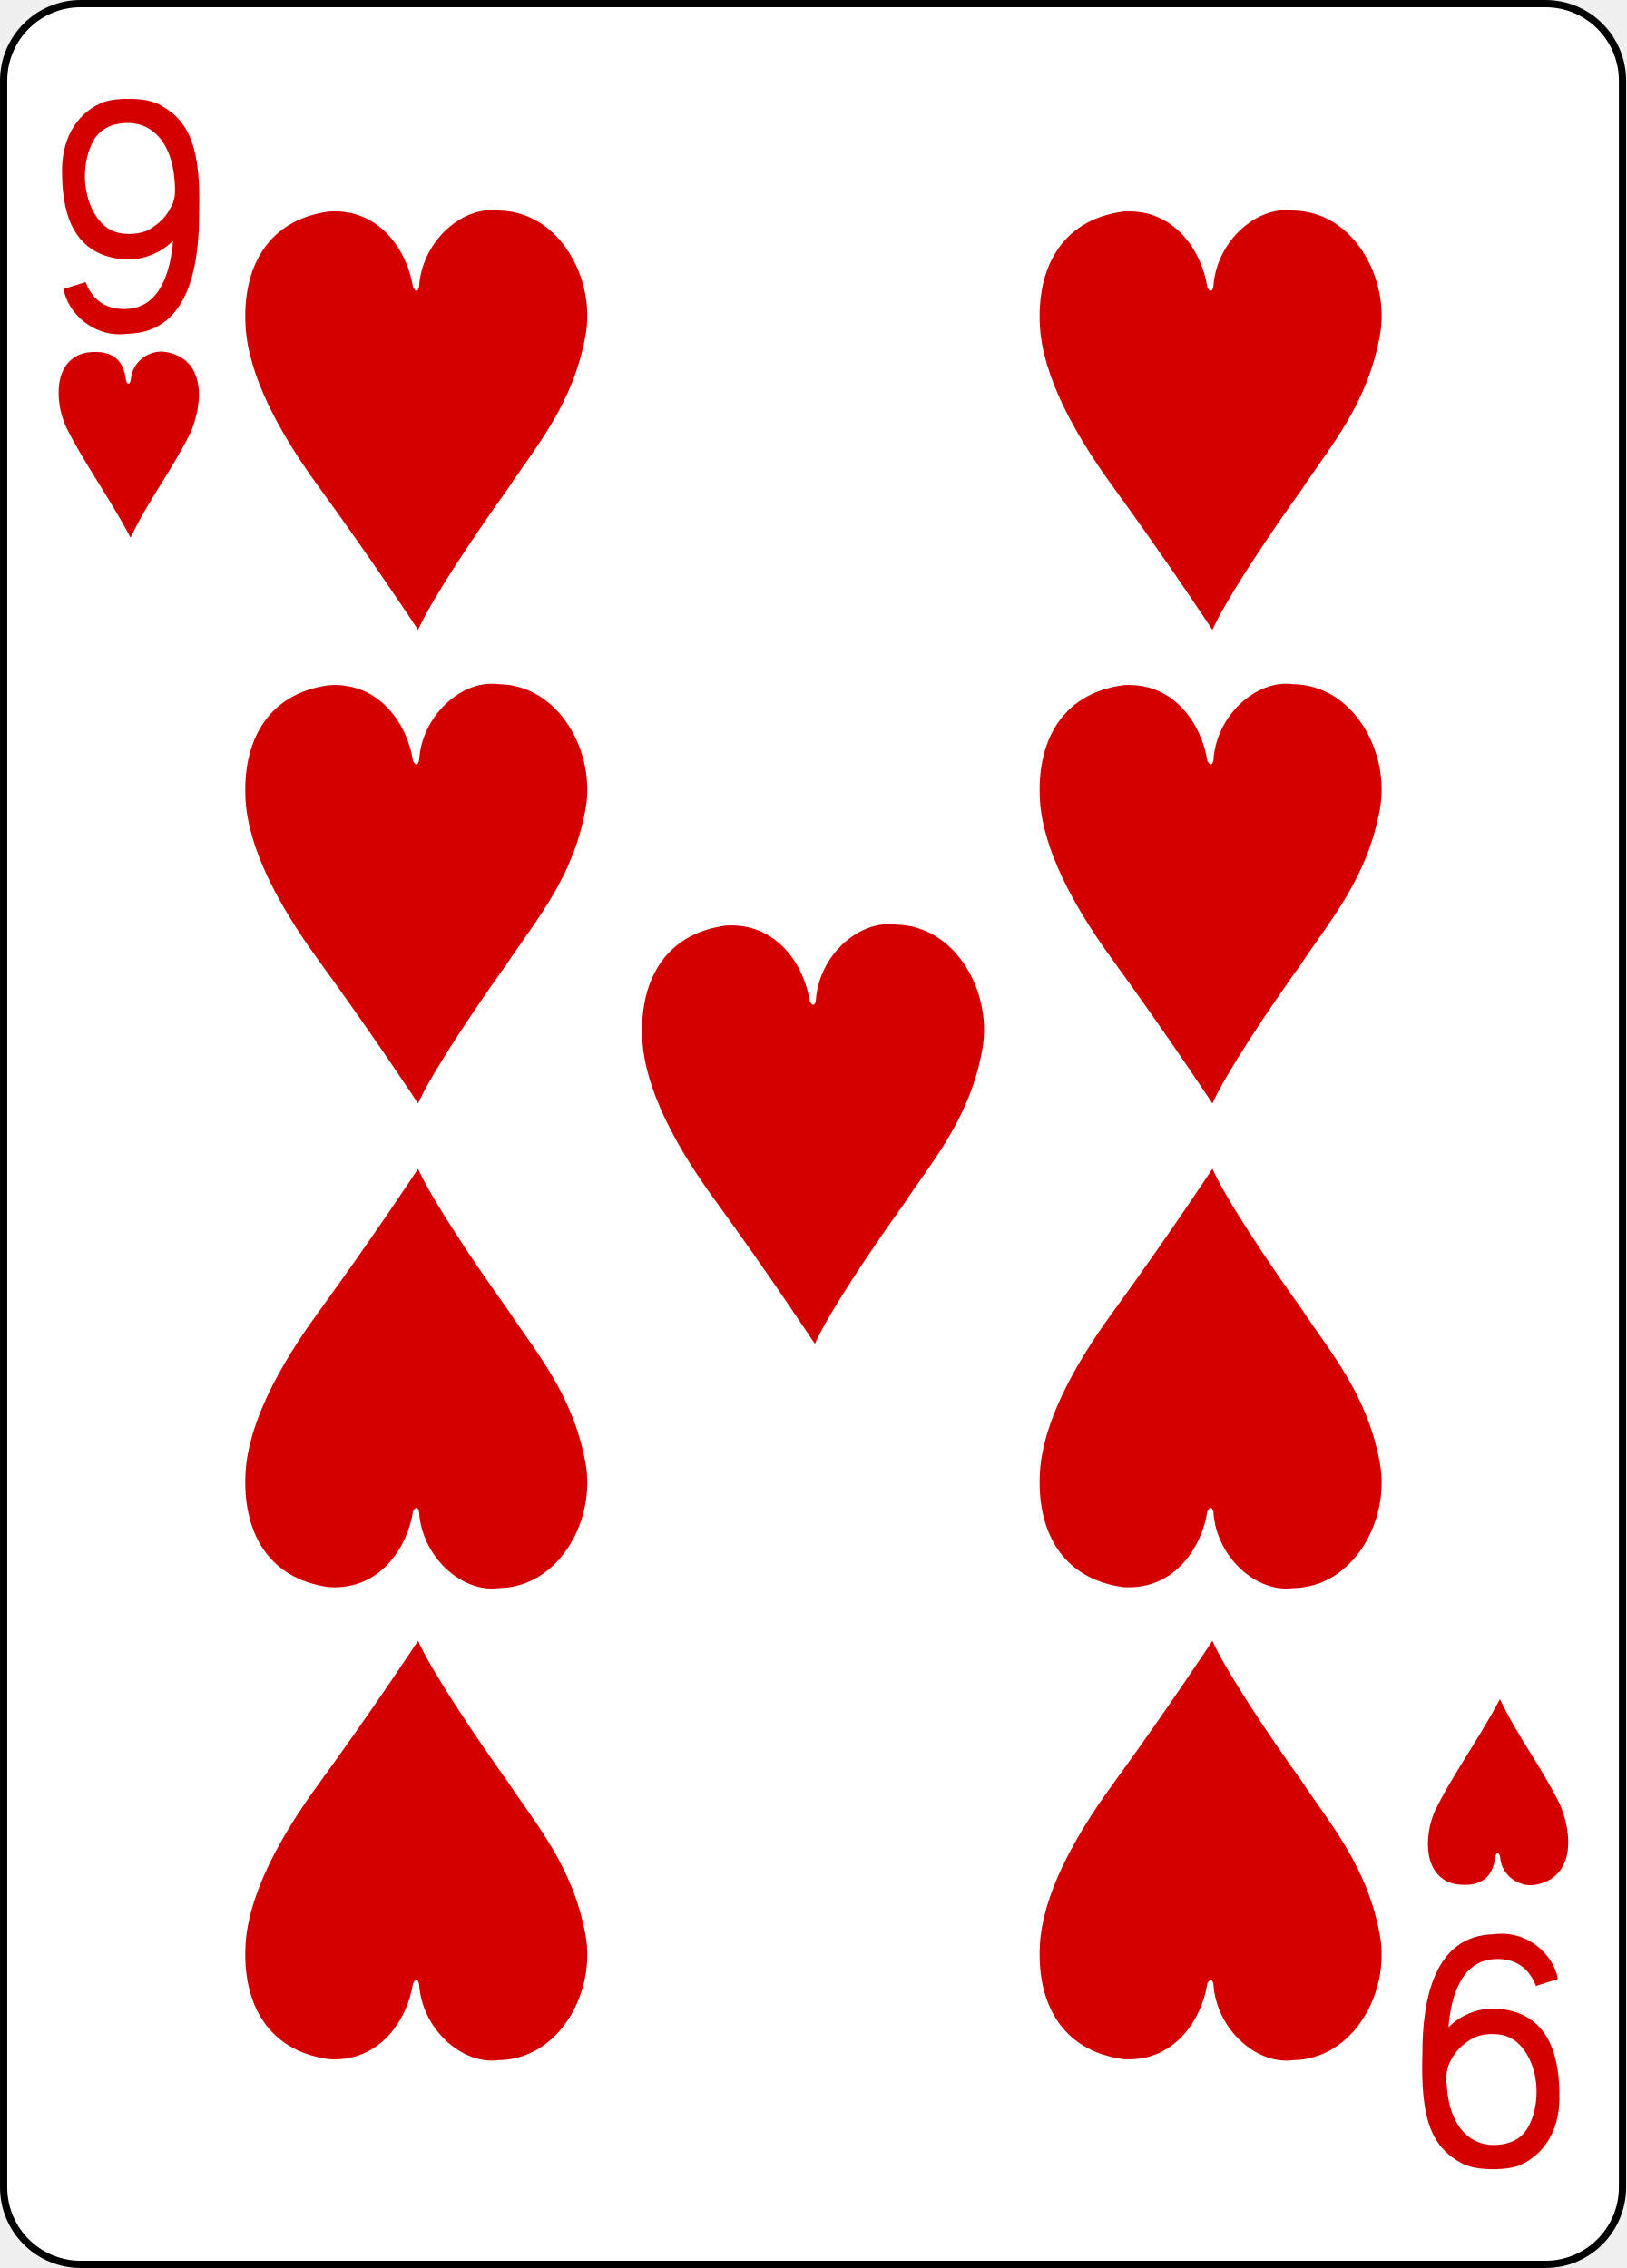
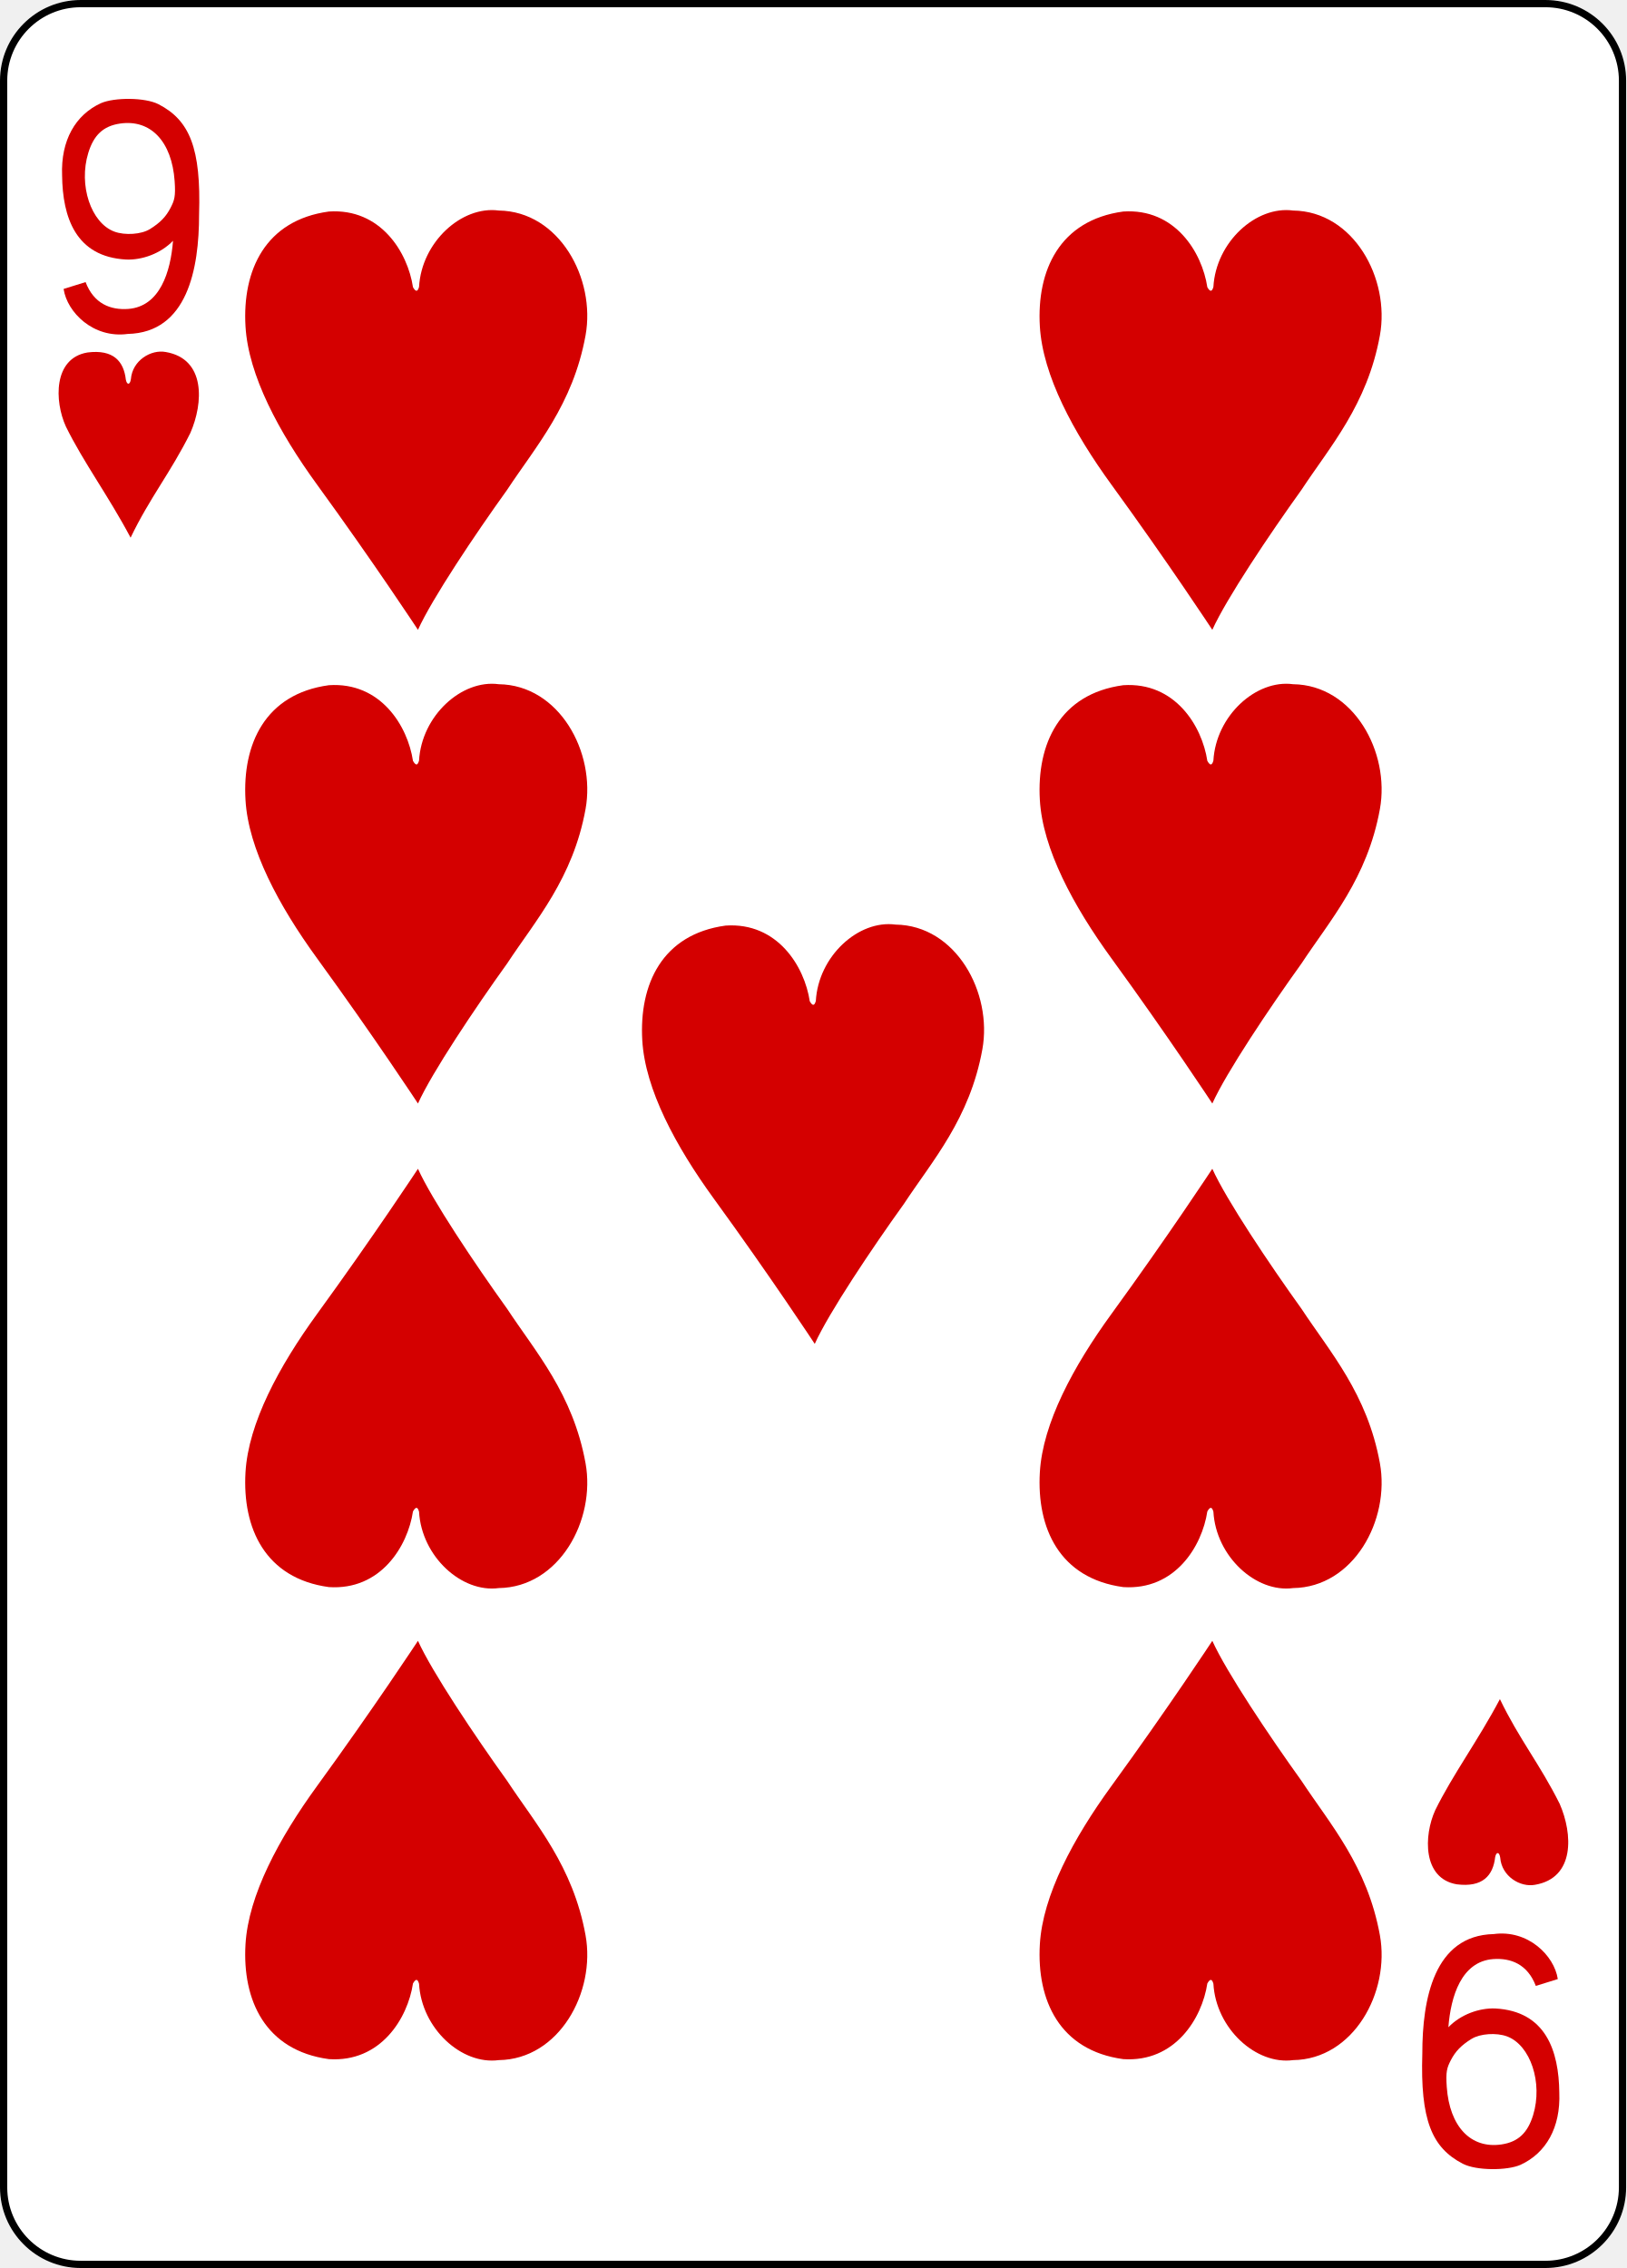
- <svg xmlns="http://www.w3.org/2000/svg" width="224.225" height="312.808" id="svg4423" version="1.1">
-   <defs id="defs4425" />
-   <g id="layer1" transform="translate(-259.9348,-369.7772)">
-     <g transform="translate(-1536.849,-113.6612)" id="g8993" style="display:inline">
-       <g id="g8871">
-         <g transform="translate(-4683.875,2918.937)" id="g8817">
-           <rect ry="10.63" rx="10.63" style="display:inline;fill:#ffffff;fill-opacity:1;stroke:#000000;stroke-width:0.997;stroke-miterlimit:4;stroke-dasharray:none;stroke-opacity:1" id="rect6363" width="223.228" height="311.811" x="6481.158" y="-2435" />
-           <g id="g8631" transform="matrix(0.3010621,0,0,0.3010621,5727.131,-1950.525)">
-             <g id="g8685" transform="translate(-1267.771,-112.9089)">
-               <path id="path7114" d="m 3799.815,-1365.606 10.053,-3.129 c 3.792,9.949 11.459,12.884 19.569,12.253 14.556,-1.132 19.386,-17.101 20.478,-31.221 -5.671,5.893 -14.197,8.887 -21.456,8.595 -23.192,-1.227 -29.128,-19.446 -29.345,-38.535 -0.644,-16.097 6.137,-27.754 17.765,-33.094 6.152,-2.712 20.244,-2.712 26.438,0.494 14.223,7.361 19.487,20.091 18.532,50.458 0.015,24.991 -5.396,54.099 -32.676,54.723 -15.77,2.14 -27.743,-9.898 -29.359,-20.544 z m 39.484,-27.382 c 4.733,-2.941 7.404,-5.7 9.525,-9.839 1.741,-3.397 2.331,-5.159 1.834,-12.192 -1.279,-18.12 -10.959,-28.392 -24.994,-26.351 -7.827,1.138 -12.101,5.442 -14.557,13.445 -4.536,14.778 1.214,32.078 11.986,36.062 4.859,1.797 12.338,1.278 16.205,-1.126 z" style="display:inline;fill:#d40000;fill-opacity:1" />
-               <path style="display:inline;fill:#d40000;fill-opacity:1" d="m 4484.179,-591.314 -10.053,3.129 c -3.792,-9.949 -11.459,-12.884 -19.569,-12.253 -14.556,1.132 -19.386,17.101 -20.478,31.221 5.671,-5.893 14.197,-8.887 21.456,-8.595 23.192,1.227 29.128,19.446 29.345,38.535 0.644,16.097 -6.137,27.754 -17.765,33.094 -6.152,2.712 -20.244,2.712 -26.438,-0.494 -14.223,-7.361 -19.487,-20.091 -18.532,-50.458 -0.015,-24.991 5.396,-54.099 32.676,-54.723 15.77,-2.14 27.743,9.898 29.359,20.544 z m -39.484,27.382 c -4.733,2.941 -7.404,5.7 -9.525,9.839 -1.741,3.397 -2.331,5.159 -1.834,12.192 1.279,18.12 10.959,28.392 24.994,26.351 7.827,-1.138 12.101,-5.442 14.557,-13.445 4.536,-14.778 -1.214,-32.078 -11.986,-36.062 -4.859,-1.797 -12.338,-1.278 -16.205,1.126 z" id="path7130" />
-             </g>
-           </g>
-         </g>
-       </g>
-       <path style="display:inline;fill:#d40000;fill-opacity:1" d="m 1805.866,542.262 c -1.583,-3.472 -1.757,-9.405 2.971,-10.208 3.562,-0.458 5.012,1.198 5.3,3.742 0.142,0.743 0.562,0.788 0.695,-0.058 0.204,-2.609 2.787,-4.133 4.806,-3.75 5.527,0.945 5.204,7.028 3.398,11.156 -2.731,5.479 -5.601,8.938 -8.245,14.452 -3.038,-5.741 -6.507,-10.405 -8.926,-15.333 z" id="path8636" />
-       <path id="path8558" d="m 1842.134,512.612 c 7.144,-0.474 10.868,5.627 11.595,10.436 0.433,0.764 0.671,0.549 0.837,-0.042 0.349,-6.174 5.875,-11.22 10.993,-10.53 8.328,0.108 13.389,9.375 11.966,17.219 -1.738,9.582 -6.9,15.351 -10.808,21.293 -4.421,6.152 -10.373,15.04 -12.29,19.317 0,0 -6.048,-9.205 -13.917,-20.03 -5.262,-7.239 -9.473,-15.082 -9.865,-21.835 -0.448,-7.715 2.719,-14.632 11.489,-15.828 z" style="display:inline;fill:#d40000;fill-opacity:1" />
-       <path id="path8560" d="m 1951.667,512.612 c 7.144,-0.474 10.868,5.627 11.595,10.436 0.433,0.764 0.671,0.549 0.837,-0.042 0.349,-6.174 5.875,-11.22 10.993,-10.53 8.328,0.108 13.389,9.375 11.966,17.219 -1.738,9.582 -6.9,15.351 -10.808,21.293 -4.421,6.152 -10.373,15.04 -12.29,19.317 0,0 -6.048,-9.205 -13.917,-20.03 -5.262,-7.239 -9.473,-15.082 -9.865,-21.835 -0.448,-7.715 2.719,-14.632 11.489,-15.828 z" style="display:inline;fill:#d40000;fill-opacity:1" />
-       <path id="path8562" d="m 1951.667,577.943 c 7.144,-0.474 10.868,5.627 11.595,10.436 0.433,0.764 0.671,0.549 0.837,-0.042 0.349,-6.174 5.875,-11.22 10.993,-10.53 8.328,0.108 13.389,9.375 11.966,17.219 -1.738,9.582 -6.9,15.351 -10.808,21.293 -4.421,6.152 -10.373,15.04 -12.29,19.317 0,0 -6.048,-9.205 -13.917,-20.03 -5.262,-7.239 -9.473,-15.082 -9.865,-21.835 -0.448,-7.715 2.719,-14.632 11.489,-15.828 z" style="display:inline;fill:#d40000;fill-opacity:1" />
-       <path id="path8564" d="m 1896.847,611.096 c 7.144,-0.474 10.868,5.627 11.595,10.436 0.433,0.764 0.671,0.549 0.837,-0.042 0.349,-6.174 5.875,-11.22 10.993,-10.53 8.328,0.108 13.389,9.375 11.966,17.219 -1.738,9.582 -6.9,15.351 -10.808,21.293 -4.421,6.152 -10.373,15.04 -12.29,19.317 0,0 -6.048,-9.205 -13.917,-20.03 -5.262,-7.239 -9.473,-15.082 -9.865,-21.835 -0.448,-7.715 2.719,-14.632 11.489,-15.828 z" style="display:inline;fill:#d40000;fill-opacity:1" />
-       <path id="path8566" d="m 1842.134,577.943 c 7.144,-0.474 10.868,5.627 11.595,10.436 0.433,0.764 0.671,0.549 0.837,-0.042 0.349,-6.174 5.875,-11.22 10.993,-10.53 8.328,0.108 13.389,9.375 11.966,17.219 -1.738,9.582 -6.9,15.351 -10.808,21.293 -4.421,6.152 -10.373,15.04 -12.29,19.317 0,0 -6.048,-9.205 -13.917,-20.03 -5.262,-7.239 -9.473,-15.082 -9.865,-21.835 -0.448,-7.715 2.719,-14.632 11.489,-15.828 z" style="display:inline;fill:#d40000;fill-opacity:1" />
-       <path id="path8606" d="m 1951.667,702.333 c 7.144,0.474 10.868,-5.627 11.595,-10.436 0.433,-0.764 0.671,-0.549 0.837,0.042 0.349,6.174 5.875,11.22 10.993,10.53 8.328,-0.108 13.389,-9.375 11.966,-17.219 -1.738,-9.582 -6.9,-15.351 -10.808,-21.293 -4.421,-6.152 -10.373,-15.04 -12.29,-19.317 0,0 -6.048,9.205 -13.917,20.03 -5.262,7.239 -9.473,15.082 -9.865,21.835 -0.448,7.715 2.719,14.632 11.489,15.828 z" style="display:inline;fill:#d40000;fill-opacity:1" />
-       <path id="path8608" d="m 1951.667,767.439 c 7.144,0.474 10.868,-5.627 11.595,-10.436 0.433,-0.764 0.671,-0.549 0.837,0.042 0.349,6.174 5.875,11.22 10.993,10.53 8.328,-0.108 13.389,-9.375 11.966,-17.219 -1.738,-9.582 -6.9,-15.351 -10.808,-21.293 -4.421,-6.152 -10.373,-15.04 -12.29,-19.317 0,0 -6.048,9.205 -13.917,20.03 -5.262,7.239 -9.473,15.082 -9.865,21.835 -0.448,7.715 2.719,14.632 11.489,15.828 z" style="display:inline;fill:#d40000;fill-opacity:1" />
-       <path id="path8610" d="m 1842.134,767.439 c 7.144,0.474 10.868,-5.627 11.595,-10.436 0.433,-0.764 0.671,-0.549 0.837,0.042 0.349,6.174 5.875,11.22 10.993,10.53 8.328,-0.108 13.389,-9.375 11.966,-17.219 -1.738,-9.582 -6.9,-15.351 -10.808,-21.293 -4.421,-6.152 -10.373,-15.04 -12.29,-19.317 0,0 -6.048,9.205 -13.917,20.03 -5.262,7.239 -9.473,15.082 -9.865,21.835 -0.448,7.715 2.719,14.632 11.489,15.828 z" style="display:inline;fill:#d40000;fill-opacity:1" />
-       <path id="path8612" d="m 1842.134,702.333 c 7.144,0.474 10.868,-5.627 11.595,-10.436 0.433,-0.764 0.671,-0.549 0.837,0.042 0.349,6.174 5.875,11.22 10.993,10.53 8.328,-0.108 13.389,-9.375 11.966,-17.219 -1.738,-9.582 -6.9,-15.351 -10.808,-21.293 -4.421,-6.152 -10.373,-15.04 -12.29,-19.317 0,0 -6.048,9.205 -13.917,20.03 -5.262,7.239 -9.473,15.082 -9.865,21.835 -0.448,7.715 2.719,14.632 11.489,15.828 z" style="display:inline;fill:#d40000;fill-opacity:1" />
-       <path id="path8662" d="m 1994.681,733.119 c -1.583,3.472 -1.757,9.405 2.971,10.208 3.562,0.458 5.012,-1.198 5.3,-3.742 0.142,-0.743 0.562,-0.788 0.695,0.058 0.204,2.609 2.787,4.133 4.806,3.75 5.527,-0.945 5.204,-7.028 3.398,-11.156 -2.731,-5.479 -5.601,-8.938 -8.245,-14.452 -3.038,5.741 -6.507,10.405 -8.926,15.333 z" style="display:inline;fill:#d40000;fill-opacity:1" />
-     </g>
+ <svg xmlns="http://www.w3.org/2000/svg" xmlns:xlink="http://www.w3.org/1999/xlink" width="224.225" height="312.808">
+   <rect rx="10.63" width="223.228" height="311.811" x=".499" y=".499" fill="#fff" stroke="#000" stroke-width=".997" />
+   <g fill="#d40000">
+     <path d="M8.774 39.85l3.027-.942c1.142 2.995 3.45 3.88 5.892 3.7 4.382-.34 5.836-5.15 6.165-9.4-1.707 1.774-4.274 2.676-6.46 2.588-6.982-.37-8.77-5.855-8.835-11.6-.194-4.846 1.848-8.356 5.348-9.963 1.852-.816 6.095-.817 7.96.15 4.282 2.216 5.867 6.05 5.58 15.2.005 7.524-1.625 16.287-9.837 16.475-4.748.644-8.352-2.98-8.84-6.185zm11.887-8.244c1.425-.886 2.23-1.716 2.868-2.962.524-1.023.702-1.553.552-3.67-.385-5.455-3.3-8.548-7.525-7.933-2.357.343-3.643 1.638-4.383 4.048-1.366 4.45.365 9.657 3.6 10.857 1.463.54 3.715.385 4.88-.34zM214.8 272.96l-3.027.942c-1.142-2.995-3.45-3.88-5.892-3.7-4.382.34-5.836 5.15-6.165 9.4 1.707-1.774 4.274-2.676 6.46-2.588 6.982.37 8.77 5.855 8.835 11.6.194 4.846-1.848 8.356-5.348 9.963-1.852.816-6.095.817-7.96-.15-4.282-2.216-5.867-6.05-5.58-15.2-.005-7.524 1.625-16.287 9.837-16.475 4.748-.644 8.352 2.98 8.84 6.185zm-11.887 8.244c-1.425.886-2.23 1.716-2.868 2.962-.524 1.023-.702 1.553-.552 3.67.385 5.455 3.3 8.548 7.525 7.933 2.357-.343 3.643-1.638 4.383-4.048 1.366-4.45-.365-9.657-3.6-10.857-1.463-.54-3.715-.385-4.88.34zM9.082 58.824c-1.583-3.472-1.757-9.405 2.97-10.208 3.562-.458 5.012 1.198 5.3 3.742.142.743.562.788.695-.058.204-2.6 2.787-4.133 4.806-3.75 5.527.945 5.204 7.028 3.4 11.156-2.73 5.48-5.6 8.938-8.245 14.452-3.038-5.74-6.507-10.405-8.926-15.333z" />
+     <use xlink:href="#B" />
+     <use xlink:href="#B" x="109.533" />
+     <use xlink:href="#B" x="109.533" y="65.331" />
+     <path d="M100.063 127.658c7.144-.474 10.868 5.627 11.595 10.436.433.764.67.55.837-.042.35-6.174 5.875-11.22 10.993-10.53 8.328.108 13.39 9.375 11.966 17.22-1.74 9.582-6.9 15.35-10.808 21.293-4.42 6.152-10.373 15.04-12.3 19.317 0 0-6.048-9.205-13.917-20.03-5.262-7.24-9.473-15.082-9.865-21.835-.448-7.715 2.72-14.632 11.49-15.828z" />
+     <use xlink:href="#B" y="65.331" />
+     <use xlink:href="#C" />
+     <use xlink:href="#C" y="65.105" />
+     <use xlink:href="#C" x="-109.533" y="65.105" />
+     <use xlink:href="#C" x="-109.533" />
+     <path d="M197.897 249.68c-1.583 3.472-1.757 9.405 2.97 10.208 3.562.458 5.012-1.198 5.3-3.742.142-.743.562-.788.695.058.204 2.61 2.787 4.133 4.806 3.75 5.527-.945 5.204-7.028 3.4-11.156-2.73-5.48-5.6-8.938-8.245-14.452-3.038 5.74-6.507 10.405-8.926 15.333z" />
  </g>
+   <defs>
+     <path id="B" d="M45.35 29.174c7.144-.474 10.868 5.627 11.595 10.436.433.764.67.55.837-.042.35-6.174 5.875-11.22 10.993-10.53 8.328.108 13.39 9.375 11.966 17.22-1.738 9.582-6.9 15.35-10.808 21.293-4.42 6.152-10.373 15.04-12.3 19.317 0 0-6.048-9.205-13.917-20.03-5.262-7.24-9.473-15.082-9.865-21.835-.448-7.715 2.72-14.632 11.49-15.828z" />
+     <path id="C" d="M154.883 218.895c7.144.474 10.868-5.627 11.595-10.436.433-.764.67-.55.837.042.35 6.174 5.875 11.22 10.993 10.53 8.328-.108 13.39-9.375 11.966-17.22-1.738-9.582-6.9-15.35-10.808-21.293-4.42-6.152-10.373-15.04-12.3-19.317 0 0-6.048 9.205-13.917 20.03-5.262 7.24-9.473 15.082-9.865 21.835-.448 7.715 2.72 14.632 11.49 15.828z" />
+   </defs>
</svg>
